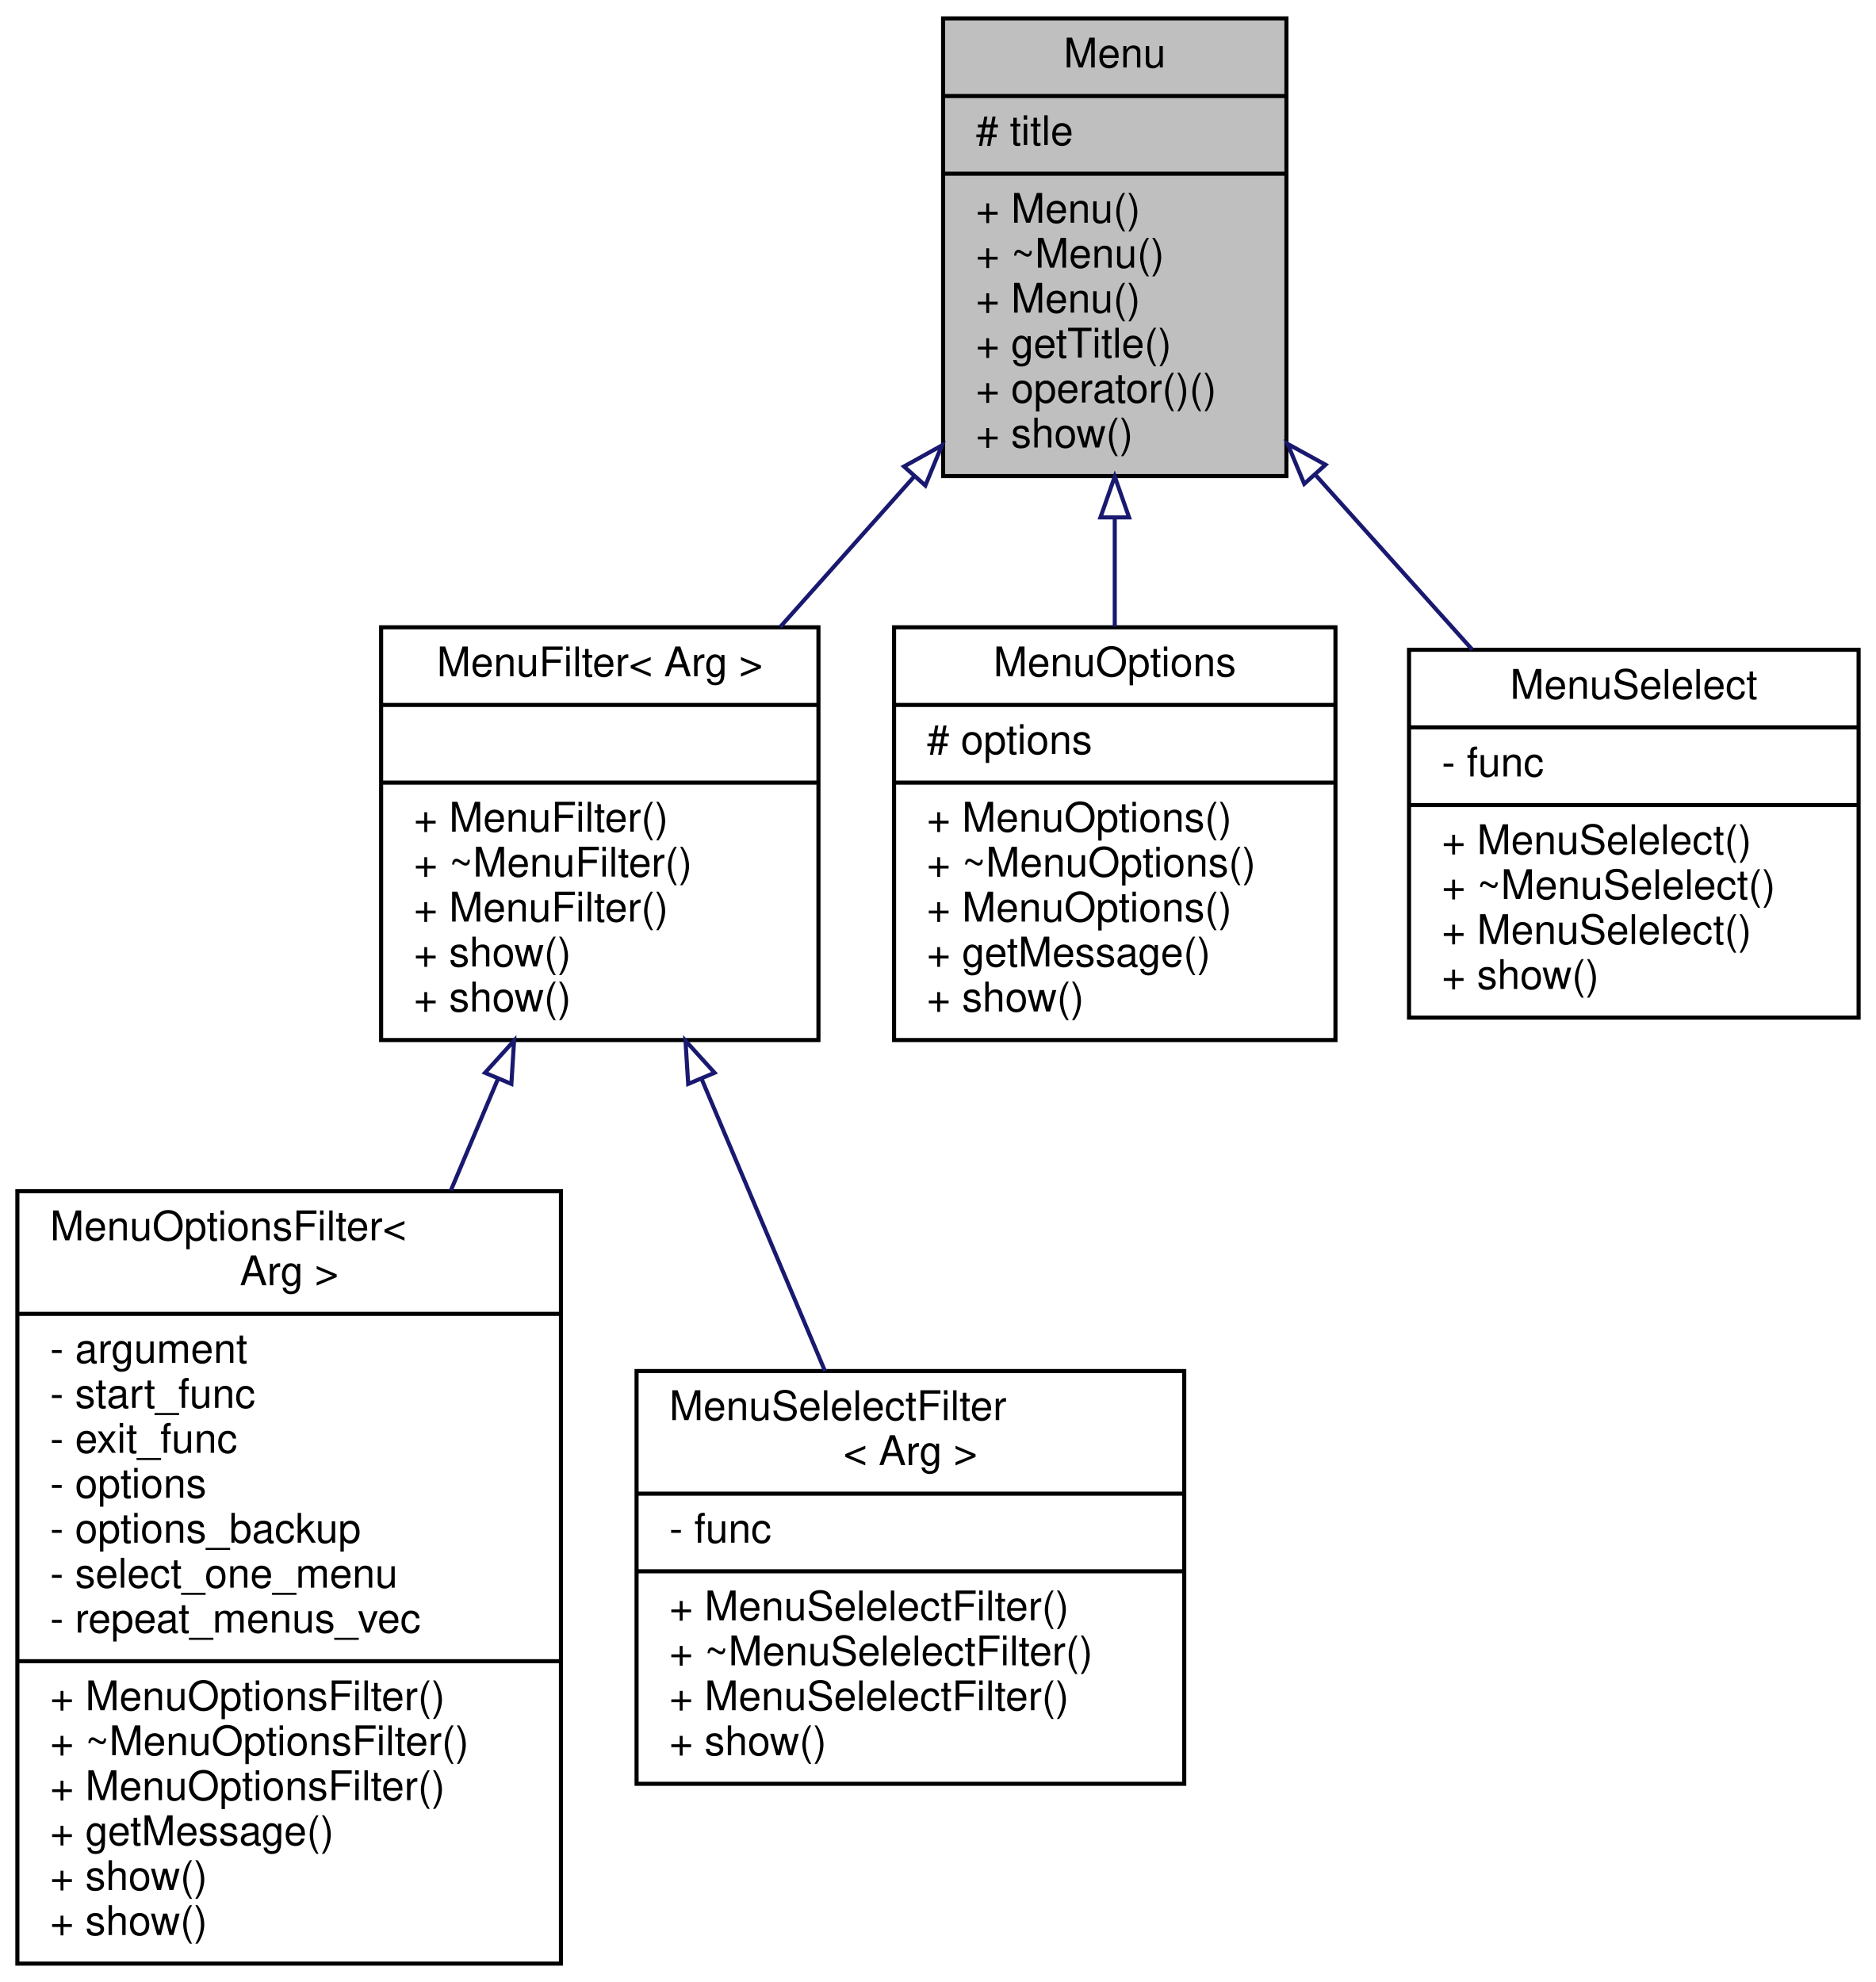
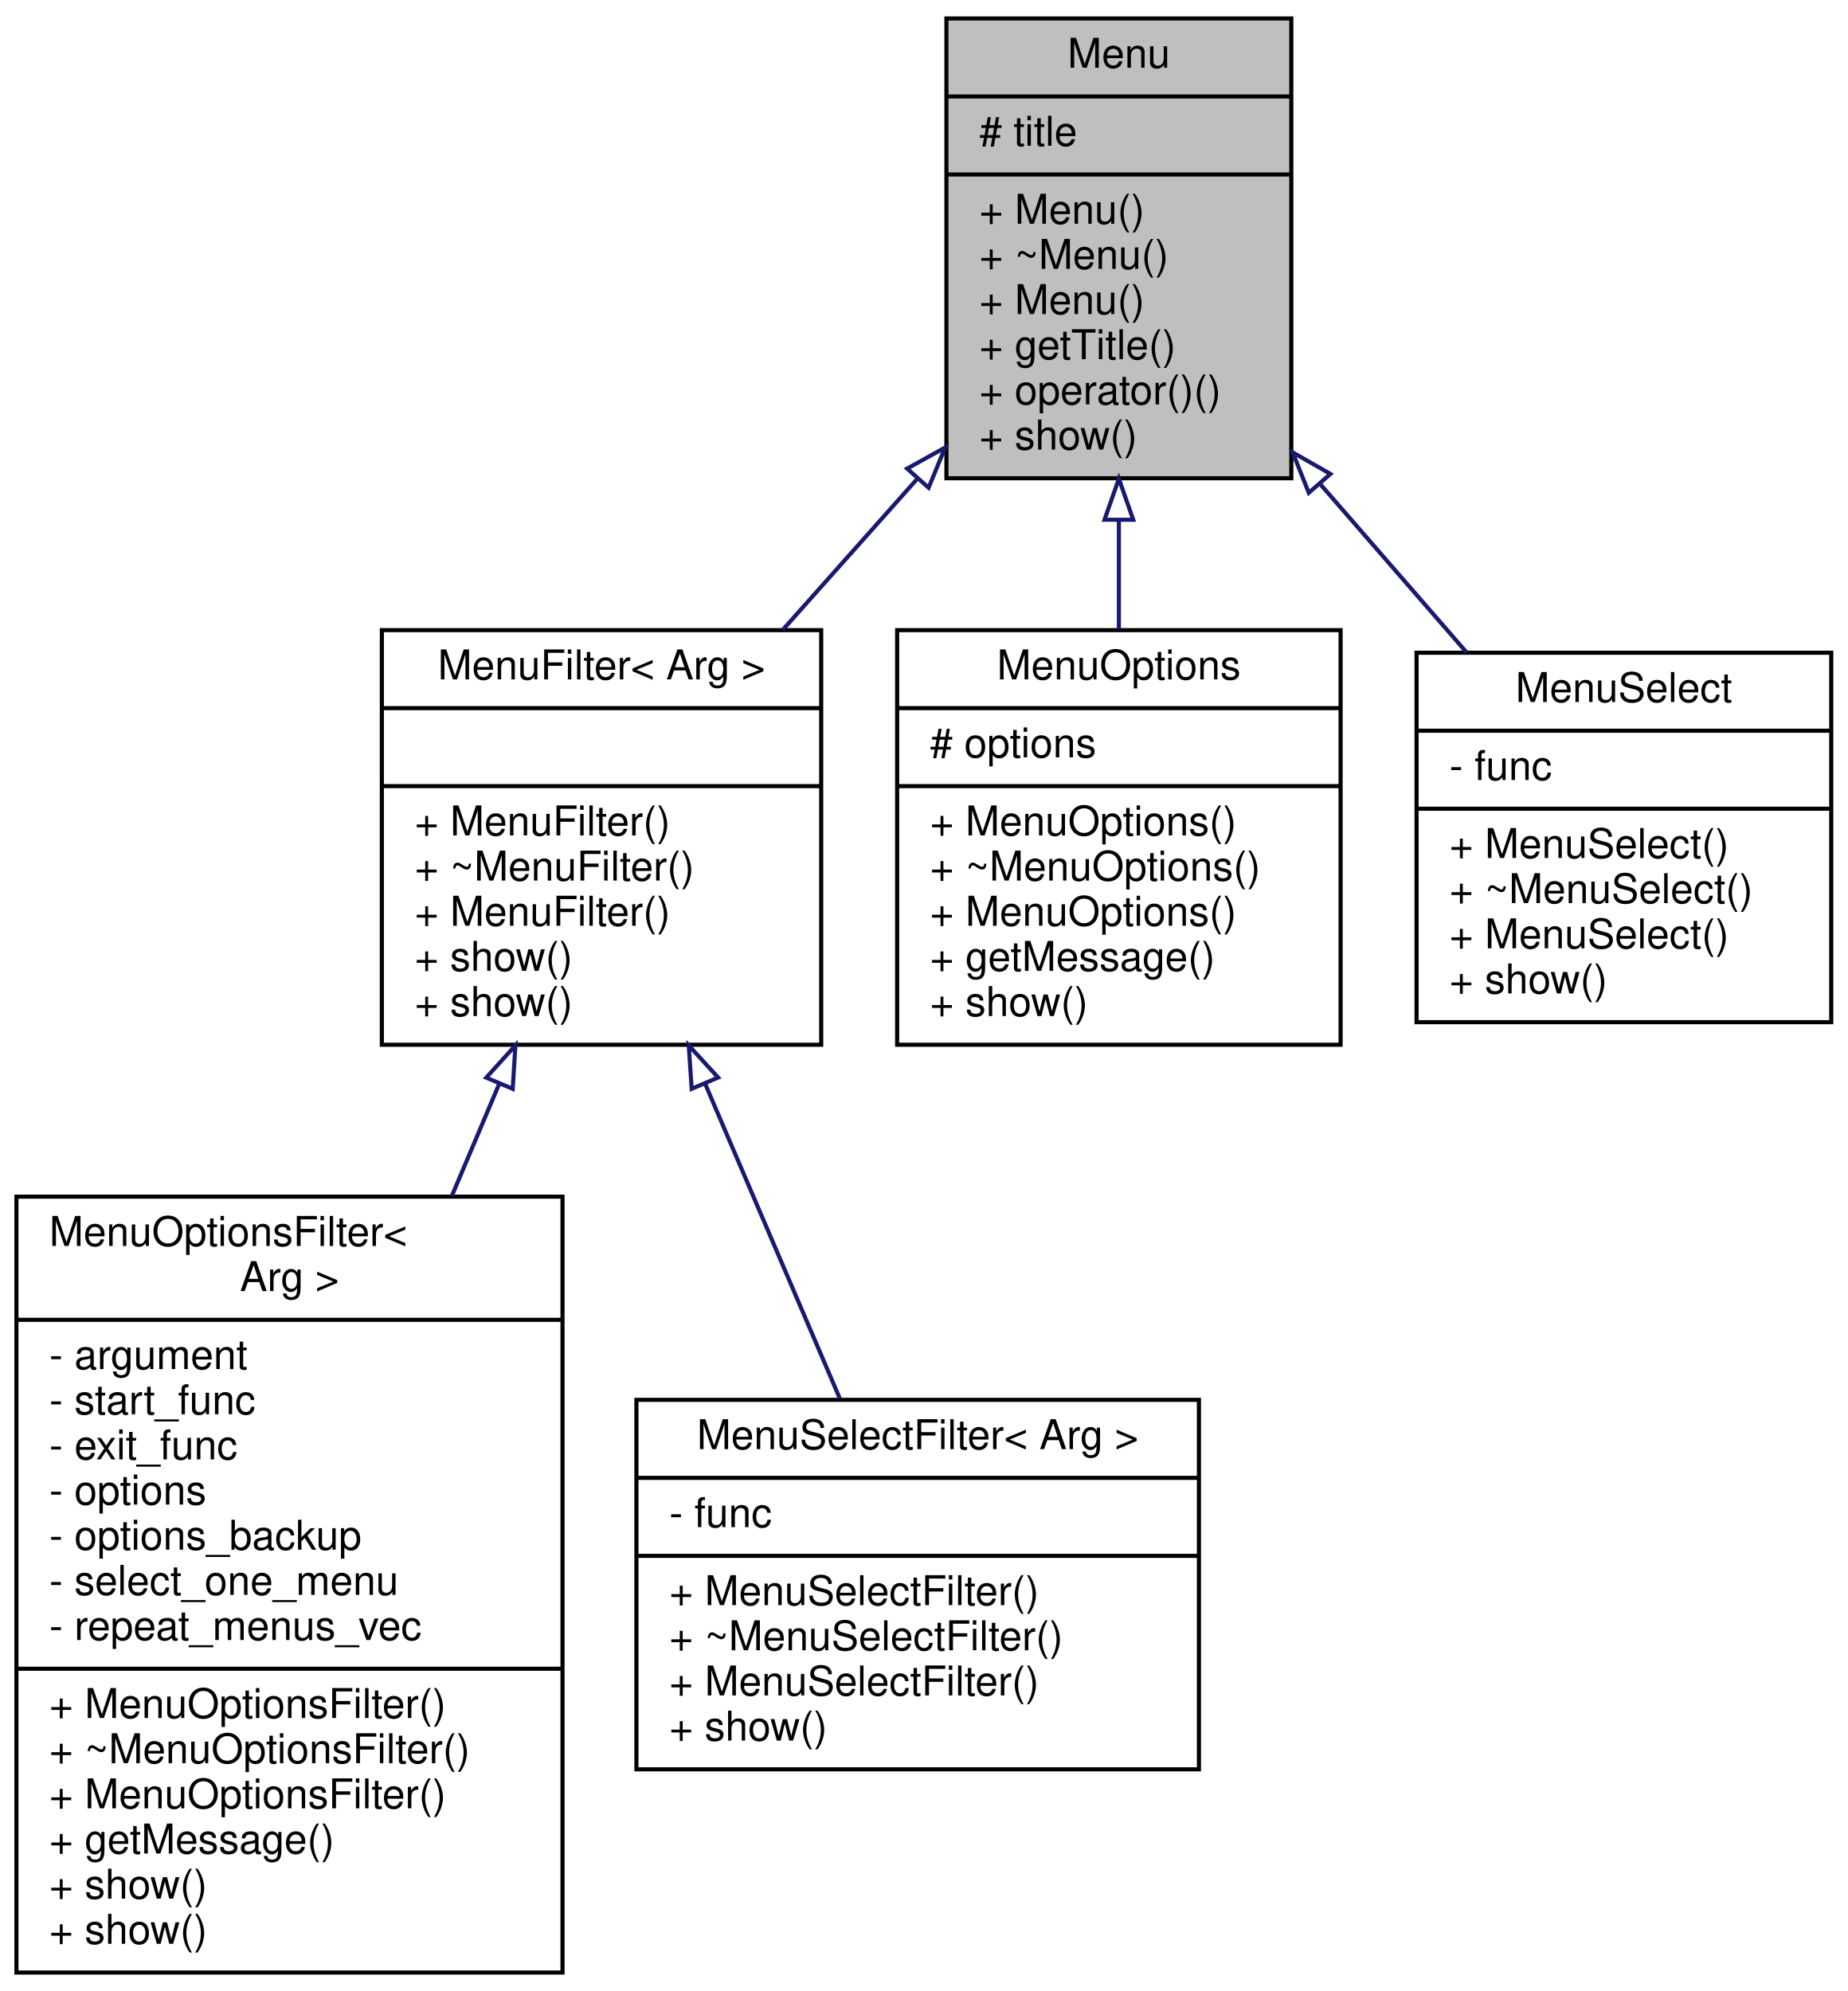
- <svg xmlns="http://www.w3.org/2000/svg" xmlns:xlink="http://www.w3.org/1999/xlink" width="459pt" height="485pt" viewBox="0.00 0.00 458.50 485.00">
+ <svg xmlns="http://www.w3.org/2000/svg" xmlns:xlink="http://www.w3.org/1999/xlink" width="450pt" height="485pt" viewBox="0.00 0.00 450.00 485.00">
  <g id="graph0" class="graph" transform="scale(1 1) rotate(0) translate(4 481)">
    <g id="node1" class="node">
      <g id="a_node1">
        <a xlink:title=" ">
          <polygon fill="#bfbfbf" stroke="black" points="226.5,-364.5 226.5,-476.5 310.5,-476.5 310.5,-364.5 226.5,-364.5" />
          <text text-anchor="middle" x="268.5" y="-464.5" font-family="Helvetica,sans-Serif" font-size="10.00">Menu</text>
          <polyline fill="none" stroke="black" points="226.5,-457.5 310.5,-457.5 " />
          <text text-anchor="start" x="234.5" y="-445.5" font-family="Helvetica,sans-Serif" font-size="10.00"># title</text>
          <polyline fill="none" stroke="black" points="226.5,-438.5 310.5,-438.5 " />
          <text text-anchor="start" x="234.5" y="-426.5" font-family="Helvetica,sans-Serif" font-size="10.00">+ Menu()</text>
          <text text-anchor="start" x="234.5" y="-415.5" font-family="Helvetica,sans-Serif" font-size="10.00">+ ~Menu()</text>
          <text text-anchor="start" x="234.5" y="-404.5" font-family="Helvetica,sans-Serif" font-size="10.00">+ Menu()</text>
          <text text-anchor="start" x="234.5" y="-393.5" font-family="Helvetica,sans-Serif" font-size="10.00">+ getTitle()</text>
          <text text-anchor="start" x="234.5" y="-382.5" font-family="Helvetica,sans-Serif" font-size="10.00">+ operator()()</text>
          <text text-anchor="start" x="234.5" y="-371.5" font-family="Helvetica,sans-Serif" font-size="10.00">+ show()</text>
        </a>
      </g>
    </g>
    <g id="node2" class="node">
      <g id="a_node2">
        <a xlink:href="classMenuFilter.html" target="_top" xlink:title=" ">
          <polygon fill="none" stroke="black" points="89,-226.5 89,-327.5 196,-327.5 196,-226.5 89,-226.5" />
          <text text-anchor="middle" x="142.5" y="-315.5" font-family="Helvetica,sans-Serif" font-size="10.00">MenuFilter&lt; Arg &gt;</text>
          <polyline fill="none" stroke="black" points="89,-308.5 196,-308.5 " />
          <text text-anchor="middle" x="142.5" y="-296.5" font-family="Helvetica,sans-Serif" font-size="10.00"> </text>
          <polyline fill="none" stroke="black" points="89,-289.5 196,-289.5 " />
          <text text-anchor="start" x="97" y="-277.5" font-family="Helvetica,sans-Serif" font-size="10.00">+ MenuFilter()</text>
          <text text-anchor="start" x="97" y="-266.5" font-family="Helvetica,sans-Serif" font-size="10.00">+ ~MenuFilter()</text>
          <text text-anchor="start" x="97" y="-255.5" font-family="Helvetica,sans-Serif" font-size="10.00">+ MenuFilter()</text>
          <text text-anchor="start" x="97" y="-244.5" font-family="Helvetica,sans-Serif" font-size="10.00">+ show()</text>
          <text text-anchor="start" x="97" y="-233.5" font-family="Helvetica,sans-Serif" font-size="10.00">+ show()</text>
        </a>
      </g>
    </g>
    <g id="edge1" class="edge">
      <path fill="none" stroke="midnightblue" d="M219.53,-364.51C208.69,-352.33 197.27,-339.5 186.63,-327.56" />
      <polygon fill="none" stroke="midnightblue" points="216.93,-366.85 226.19,-371.99 222.16,-362.19 216.93,-366.85" />
    </g>
    <g id="node5" class="node">
      <g id="a_node5">
        <a xlink:href="classMenuOptions.html" target="_top" xlink:title=" ">
          <polygon fill="none" stroke="black" points="214.5,-226.5 214.5,-327.5 322.5,-327.5 322.5,-226.5 214.5,-226.5" />
          <text text-anchor="middle" x="268.5" y="-315.5" font-family="Helvetica,sans-Serif" font-size="10.00">MenuOptions</text>
          <polyline fill="none" stroke="black" points="214.5,-308.5 322.5,-308.5 " />
          <text text-anchor="start" x="222.5" y="-296.5" font-family="Helvetica,sans-Serif" font-size="10.00"># options</text>
          <polyline fill="none" stroke="black" points="214.5,-289.5 322.5,-289.5 " />
          <text text-anchor="start" x="222.5" y="-277.5" font-family="Helvetica,sans-Serif" font-size="10.00">+ MenuOptions()</text>
          <text text-anchor="start" x="222.5" y="-266.5" font-family="Helvetica,sans-Serif" font-size="10.00">+ ~MenuOptions()</text>
          <text text-anchor="start" x="222.5" y="-255.5" font-family="Helvetica,sans-Serif" font-size="10.00">+ MenuOptions()</text>
          <text text-anchor="start" x="222.5" y="-244.5" font-family="Helvetica,sans-Serif" font-size="10.00">+ getMessage()</text>
          <text text-anchor="start" x="222.5" y="-233.5" font-family="Helvetica,sans-Serif" font-size="10.00">+ show()</text>
        </a>
      </g>
    </g>
    <g id="edge4" class="edge">
      <path fill="none" stroke="midnightblue" d="M268.5,-354.34C268.5,-345.38 268.5,-336.29 268.5,-327.66" />
      <polygon fill="none" stroke="midnightblue" points="265,-354.39 268.5,-364.39 272,-354.39 265,-354.39" />
    </g>
    <g id="node6" class="node">
      <g id="a_node6">
-         <a xlink:href="classMenuSelelect.html" target="_top" xlink:title=" ">
-           <polygon fill="none" stroke="black" points="340.5,-232 340.5,-322 450.5,-322 450.5,-232 340.5,-232" />
-           <text text-anchor="middle" x="395.5" y="-310" font-family="Helvetica,sans-Serif" font-size="10.00">MenuSelelect</text>
-           <polyline fill="none" stroke="black" points="340.5,-303 450.5,-303 " />
-           <text text-anchor="start" x="348.5" y="-291" font-family="Helvetica,sans-Serif" font-size="10.00">- func</text>
-           <polyline fill="none" stroke="black" points="340.5,-284 450.5,-284 " />
-           <text text-anchor="start" x="348.5" y="-272" font-family="Helvetica,sans-Serif" font-size="10.00">+ MenuSelelect()</text>
-           <text text-anchor="start" x="348.5" y="-261" font-family="Helvetica,sans-Serif" font-size="10.00">+ ~MenuSelelect()</text>
-           <text text-anchor="start" x="348.5" y="-250" font-family="Helvetica,sans-Serif" font-size="10.00">+ MenuSelelect()</text>
-           <text text-anchor="start" x="348.5" y="-239" font-family="Helvetica,sans-Serif" font-size="10.00">+ show()</text>
+         <a xlink:href="classMenuSelect.html" target="_top" xlink:title=" ">
+           <polygon fill="none" stroke="black" points="341,-232 341,-322 442,-322 442,-232 341,-232" />
+           <text text-anchor="middle" x="391.5" y="-310" font-family="Helvetica,sans-Serif" font-size="10.00">MenuSelect</text>
+           <polyline fill="none" stroke="black" points="341,-303 442,-303 " />
+           <text text-anchor="start" x="349" y="-291" font-family="Helvetica,sans-Serif" font-size="10.00">- func</text>
+           <polyline fill="none" stroke="black" points="341,-284 442,-284 " />
+           <text text-anchor="start" x="349" y="-272" font-family="Helvetica,sans-Serif" font-size="10.00">+ MenuSelect()</text>
+           <text text-anchor="start" x="349" y="-261" font-family="Helvetica,sans-Serif" font-size="10.00">+ ~MenuSelect()</text>
+           <text text-anchor="start" x="349" y="-250" font-family="Helvetica,sans-Serif" font-size="10.00">+ MenuSelect()</text>
+           <text text-anchor="start" x="349" y="-239" font-family="Helvetica,sans-Serif" font-size="10.00">+ show()</text>
        </a>
      </g>
    </g>
    <g id="edge5" class="edge">
-       <path fill="none" stroke="midnightblue" d="M317.73,-364.65C330.4,-350.53 343.87,-335.53 355.97,-322.04" />
-       <polygon fill="none" stroke="midnightblue" points="314.86,-362.6 310.79,-372.38 320.07,-367.28 314.86,-362.6" />
+       <path fill="none" stroke="midnightblue" d="M317.7,-362.9C329.52,-349.3 341.98,-334.97 353.22,-322.04" />
+       <polygon fill="none" stroke="midnightblue" points="314.75,-360.96 310.83,-370.8 320.03,-365.55 314.75,-360.96" />
    </g>
    <g id="node3" class="node">
      <g id="a_node3">
        <a xlink:href="classMenuOptionsFilter.html" target="_top" xlink:title=" ">
          <polygon fill="none" stroke="black" points="0,-0.5 0,-189.5 133,-189.5 133,-0.5 0,-0.5" />
          <text text-anchor="start" x="8" y="-177.5" font-family="Helvetica,sans-Serif" font-size="10.00">MenuOptionsFilter&lt;</text>
          <text text-anchor="middle" x="66.5" y="-166.5" font-family="Helvetica,sans-Serif" font-size="10.00"> Arg &gt;</text>
          <polyline fill="none" stroke="black" points="0,-159.5 133,-159.5 " />
          <text text-anchor="start" x="8" y="-147.5" font-family="Helvetica,sans-Serif" font-size="10.00">- argument</text>
          <text text-anchor="start" x="8" y="-136.5" font-family="Helvetica,sans-Serif" font-size="10.00">- start_func</text>
          <text text-anchor="start" x="8" y="-125.5" font-family="Helvetica,sans-Serif" font-size="10.00">- exit_func</text>
          <text text-anchor="start" x="8" y="-114.5" font-family="Helvetica,sans-Serif" font-size="10.00">- options</text>
          <text text-anchor="start" x="8" y="-103.5" font-family="Helvetica,sans-Serif" font-size="10.00">- options_backup</text>
          <text text-anchor="start" x="8" y="-92.5" font-family="Helvetica,sans-Serif" font-size="10.00">- select_one_menu</text>
          <text text-anchor="start" x="8" y="-81.5" font-family="Helvetica,sans-Serif" font-size="10.00">- repeat_menus_vec</text>
          <polyline fill="none" stroke="black" points="0,-74.5 133,-74.5 " />
          <text text-anchor="start" x="8" y="-62.5" font-family="Helvetica,sans-Serif" font-size="10.00">+ MenuOptionsFilter()</text>
          <text text-anchor="start" x="8" y="-51.5" font-family="Helvetica,sans-Serif" font-size="10.00">+ ~MenuOptionsFilter()</text>
          <text text-anchor="start" x="8" y="-40.5" font-family="Helvetica,sans-Serif" font-size="10.00">+ MenuOptionsFilter()</text>
          <text text-anchor="start" x="8" y="-29.5" font-family="Helvetica,sans-Serif" font-size="10.00">+ getMessage()</text>
          <text text-anchor="start" x="8" y="-18.5" font-family="Helvetica,sans-Serif" font-size="10.00">+ show()</text>
          <text text-anchor="start" x="8" y="-7.5" font-family="Helvetica,sans-Serif" font-size="10.00">+ show()</text>
        </a>
      </g>
    </g>
    <g id="edge2" class="edge">
      <path fill="none" stroke="midnightblue" d="M117.59,-217C113.88,-208.22 109.98,-198.99 106.06,-189.7" />
      <polygon fill="none" stroke="midnightblue" points="114.42,-218.49 121.53,-226.34 120.87,-215.76 114.42,-218.49" />
    </g>
    <g id="node4" class="node">
      <g id="a_node4">
-         <a xlink:href="classMenuSelelectFilter.html" target="_top" xlink:title=" ">
-           <polygon fill="none" stroke="black" points="151.5,-44.5 151.5,-145.5 285.5,-145.5 285.5,-44.5 151.5,-44.5" />
-           <text text-anchor="start" x="159.5" y="-133.5" font-family="Helvetica,sans-Serif" font-size="10.00">MenuSelelectFilter</text>
-           <text text-anchor="middle" x="218.5" y="-122.5" font-family="Helvetica,sans-Serif" font-size="10.00">&lt; Arg &gt;</text>
-           <polyline fill="none" stroke="black" points="151.5,-115.5 285.5,-115.5 " />
-           <text text-anchor="start" x="159.5" y="-103.5" font-family="Helvetica,sans-Serif" font-size="10.00">- func</text>
-           <polyline fill="none" stroke="black" points="151.5,-96.5 285.5,-96.5 " />
-           <text text-anchor="start" x="159.5" y="-84.5" font-family="Helvetica,sans-Serif" font-size="10.00">+ MenuSelelectFilter()</text>
-           <text text-anchor="start" x="159.5" y="-73.5" font-family="Helvetica,sans-Serif" font-size="10.00">+ ~MenuSelelectFilter()</text>
-           <text text-anchor="start" x="159.5" y="-62.5" font-family="Helvetica,sans-Serif" font-size="10.00">+ MenuSelelectFilter()</text>
-           <text text-anchor="start" x="159.5" y="-51.5" font-family="Helvetica,sans-Serif" font-size="10.00">+ show()</text>
+         <a xlink:href="classMenuSelectFilter.html" target="_top" xlink:title=" ">
+           <polygon fill="none" stroke="black" points="151,-50 151,-140 288,-140 288,-50 151,-50" />
+           <text text-anchor="middle" x="219.5" y="-128" font-family="Helvetica,sans-Serif" font-size="10.00">MenuSelectFilter&lt; Arg &gt;</text>
+           <polyline fill="none" stroke="black" points="151,-121 288,-121 " />
+           <text text-anchor="start" x="159" y="-109" font-family="Helvetica,sans-Serif" font-size="10.00">- func</text>
+           <polyline fill="none" stroke="black" points="151,-102 288,-102 " />
+           <text text-anchor="start" x="159" y="-90" font-family="Helvetica,sans-Serif" font-size="10.00">+ MenuSelectFilter()</text>
+           <text text-anchor="start" x="159" y="-79" font-family="Helvetica,sans-Serif" font-size="10.00">+ ~MenuSelectFilter()</text>
+           <text text-anchor="start" x="159" y="-68" font-family="Helvetica,sans-Serif" font-size="10.00">+ MenuSelectFilter()</text>
+           <text text-anchor="start" x="159" y="-57" font-family="Helvetica,sans-Serif" font-size="10.00">+ show()</text>
        </a>
      </g>
    </g>
    <g id="edge3" class="edge">
-       <path fill="none" stroke="midnightblue" d="M167.42,-216.97C177.19,-193.85 188.26,-167.61 197.6,-145.5" />
-       <polygon fill="none" stroke="midnightblue" points="164.13,-215.76 163.47,-226.34 170.58,-218.49 164.13,-215.76" />
+       <path fill="none" stroke="midnightblue" d="M167.75,-216.96C178.44,-191.99 190.67,-163.4 200.56,-140.28" />
+       <polygon fill="none" stroke="midnightblue" points="164.46,-215.77 163.74,-226.34 170.9,-218.52 164.46,-215.77" />
    </g>
  </g>
</svg>
